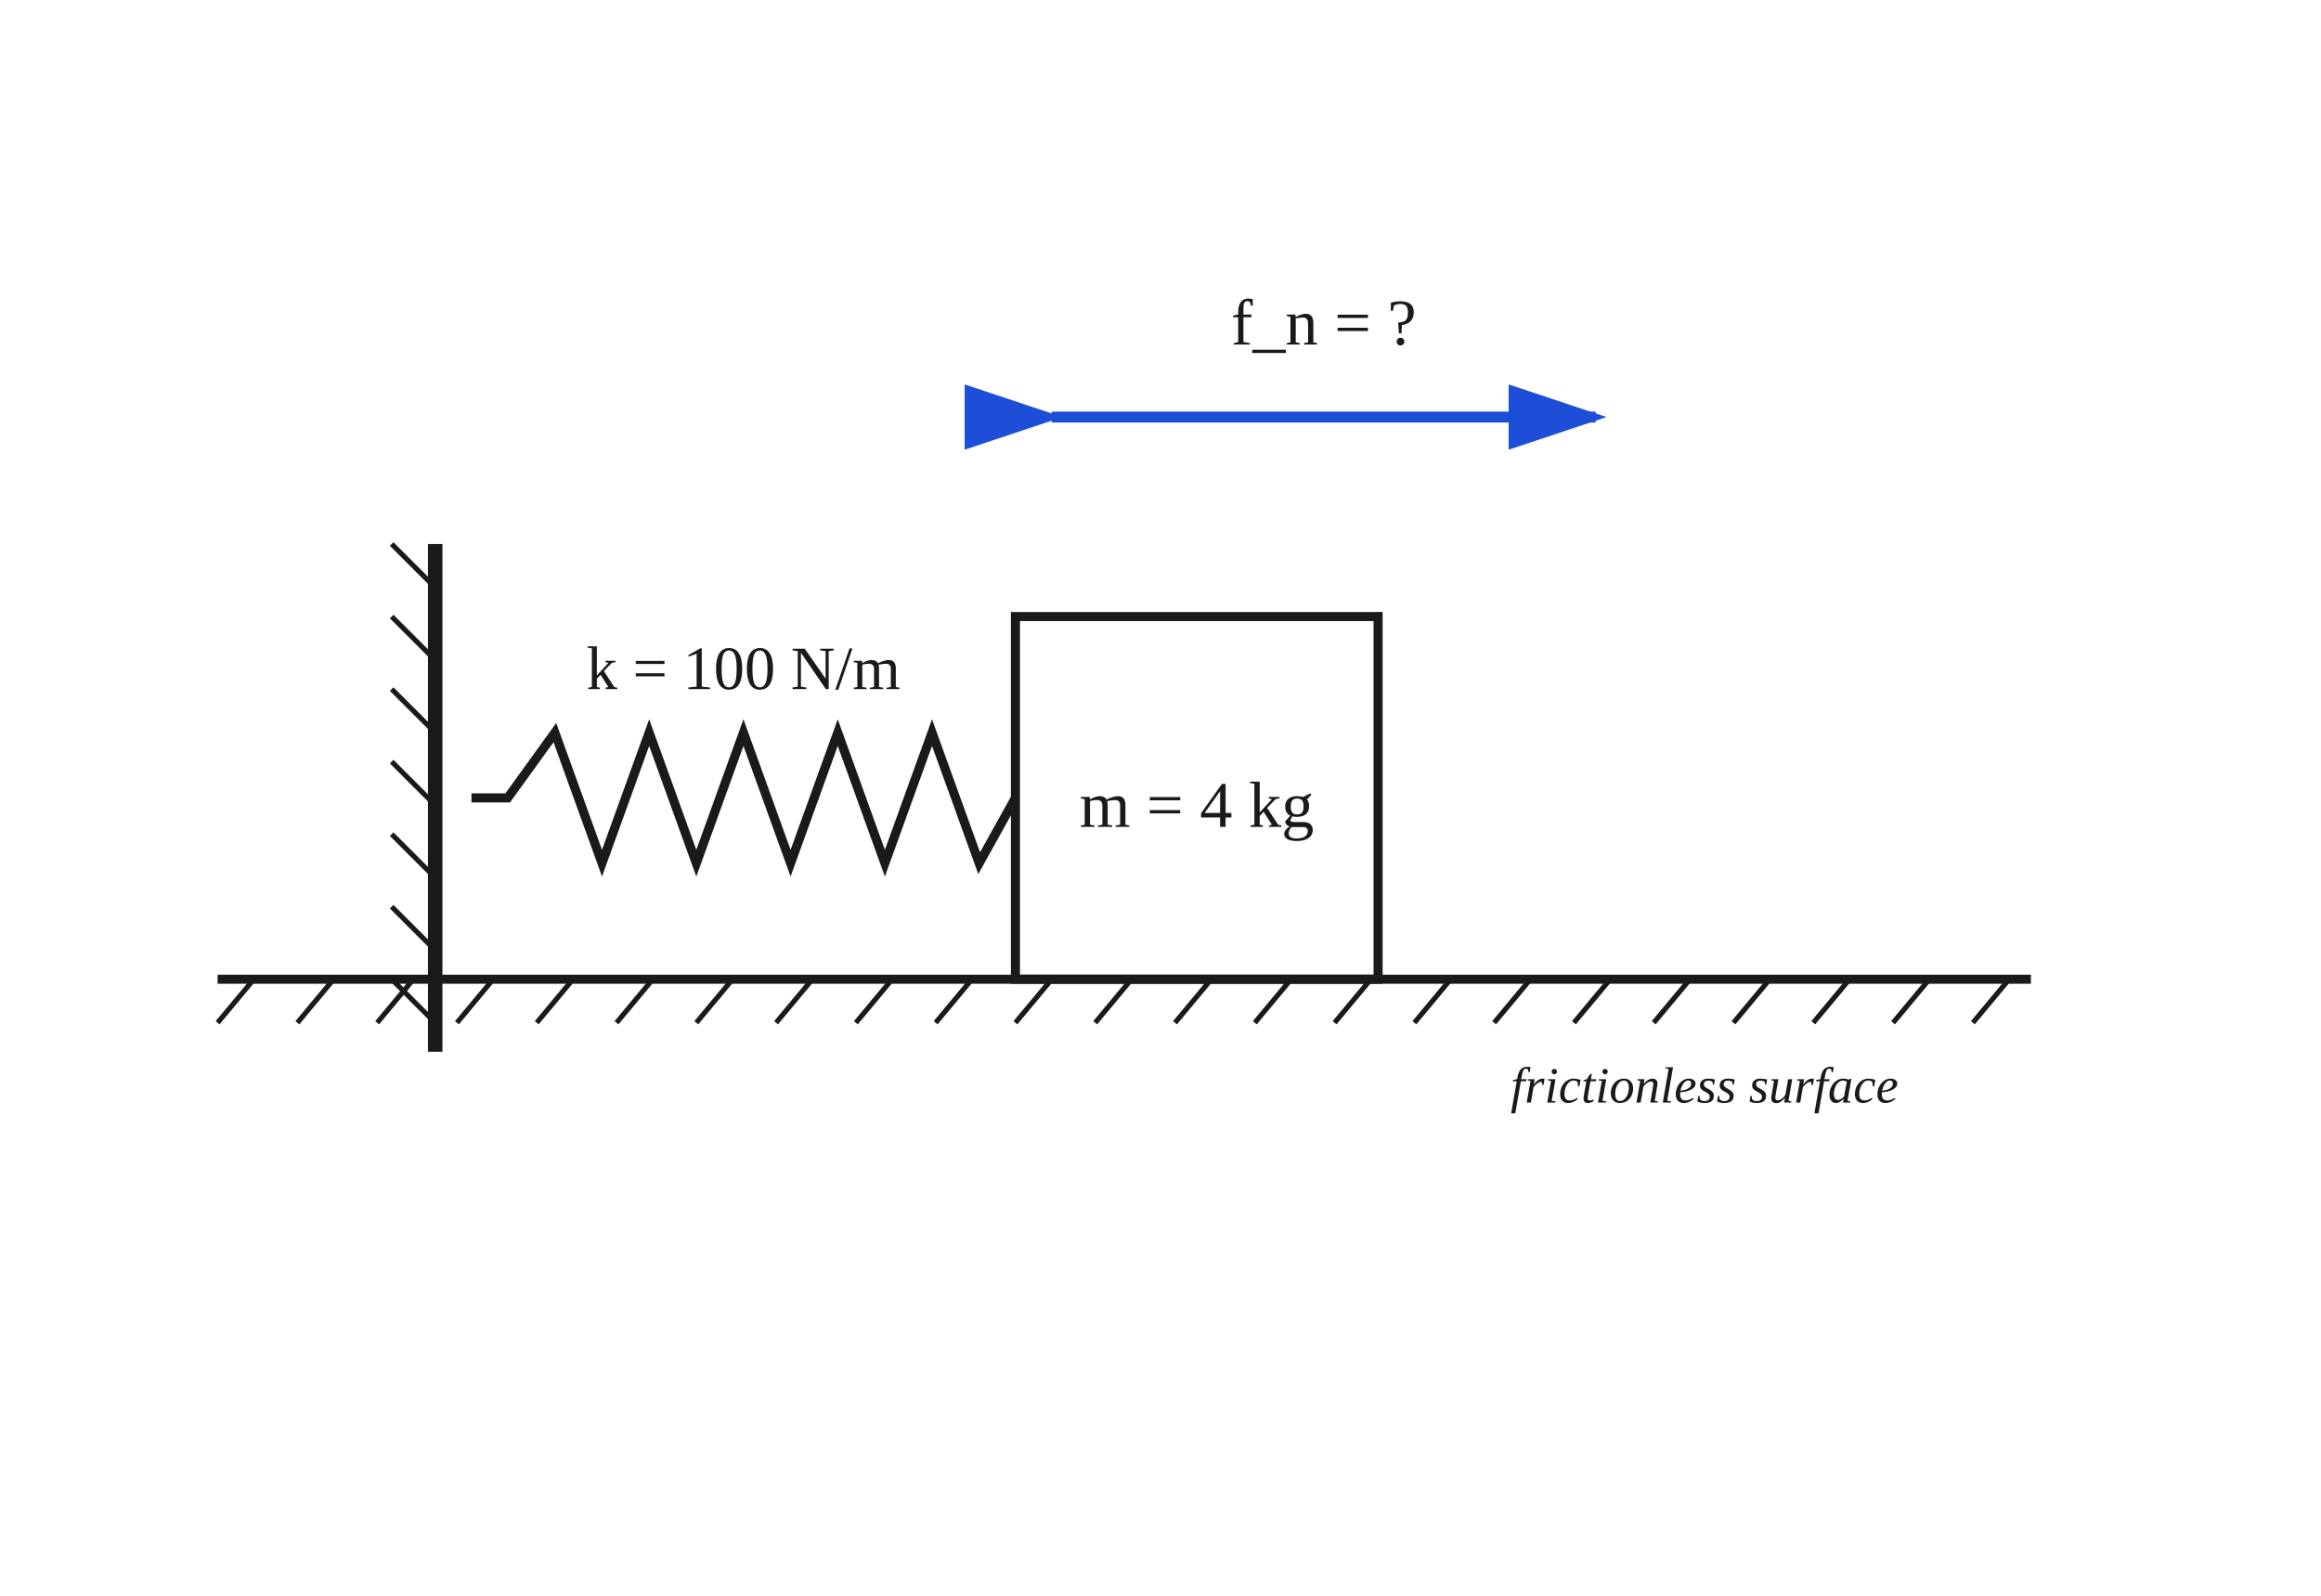
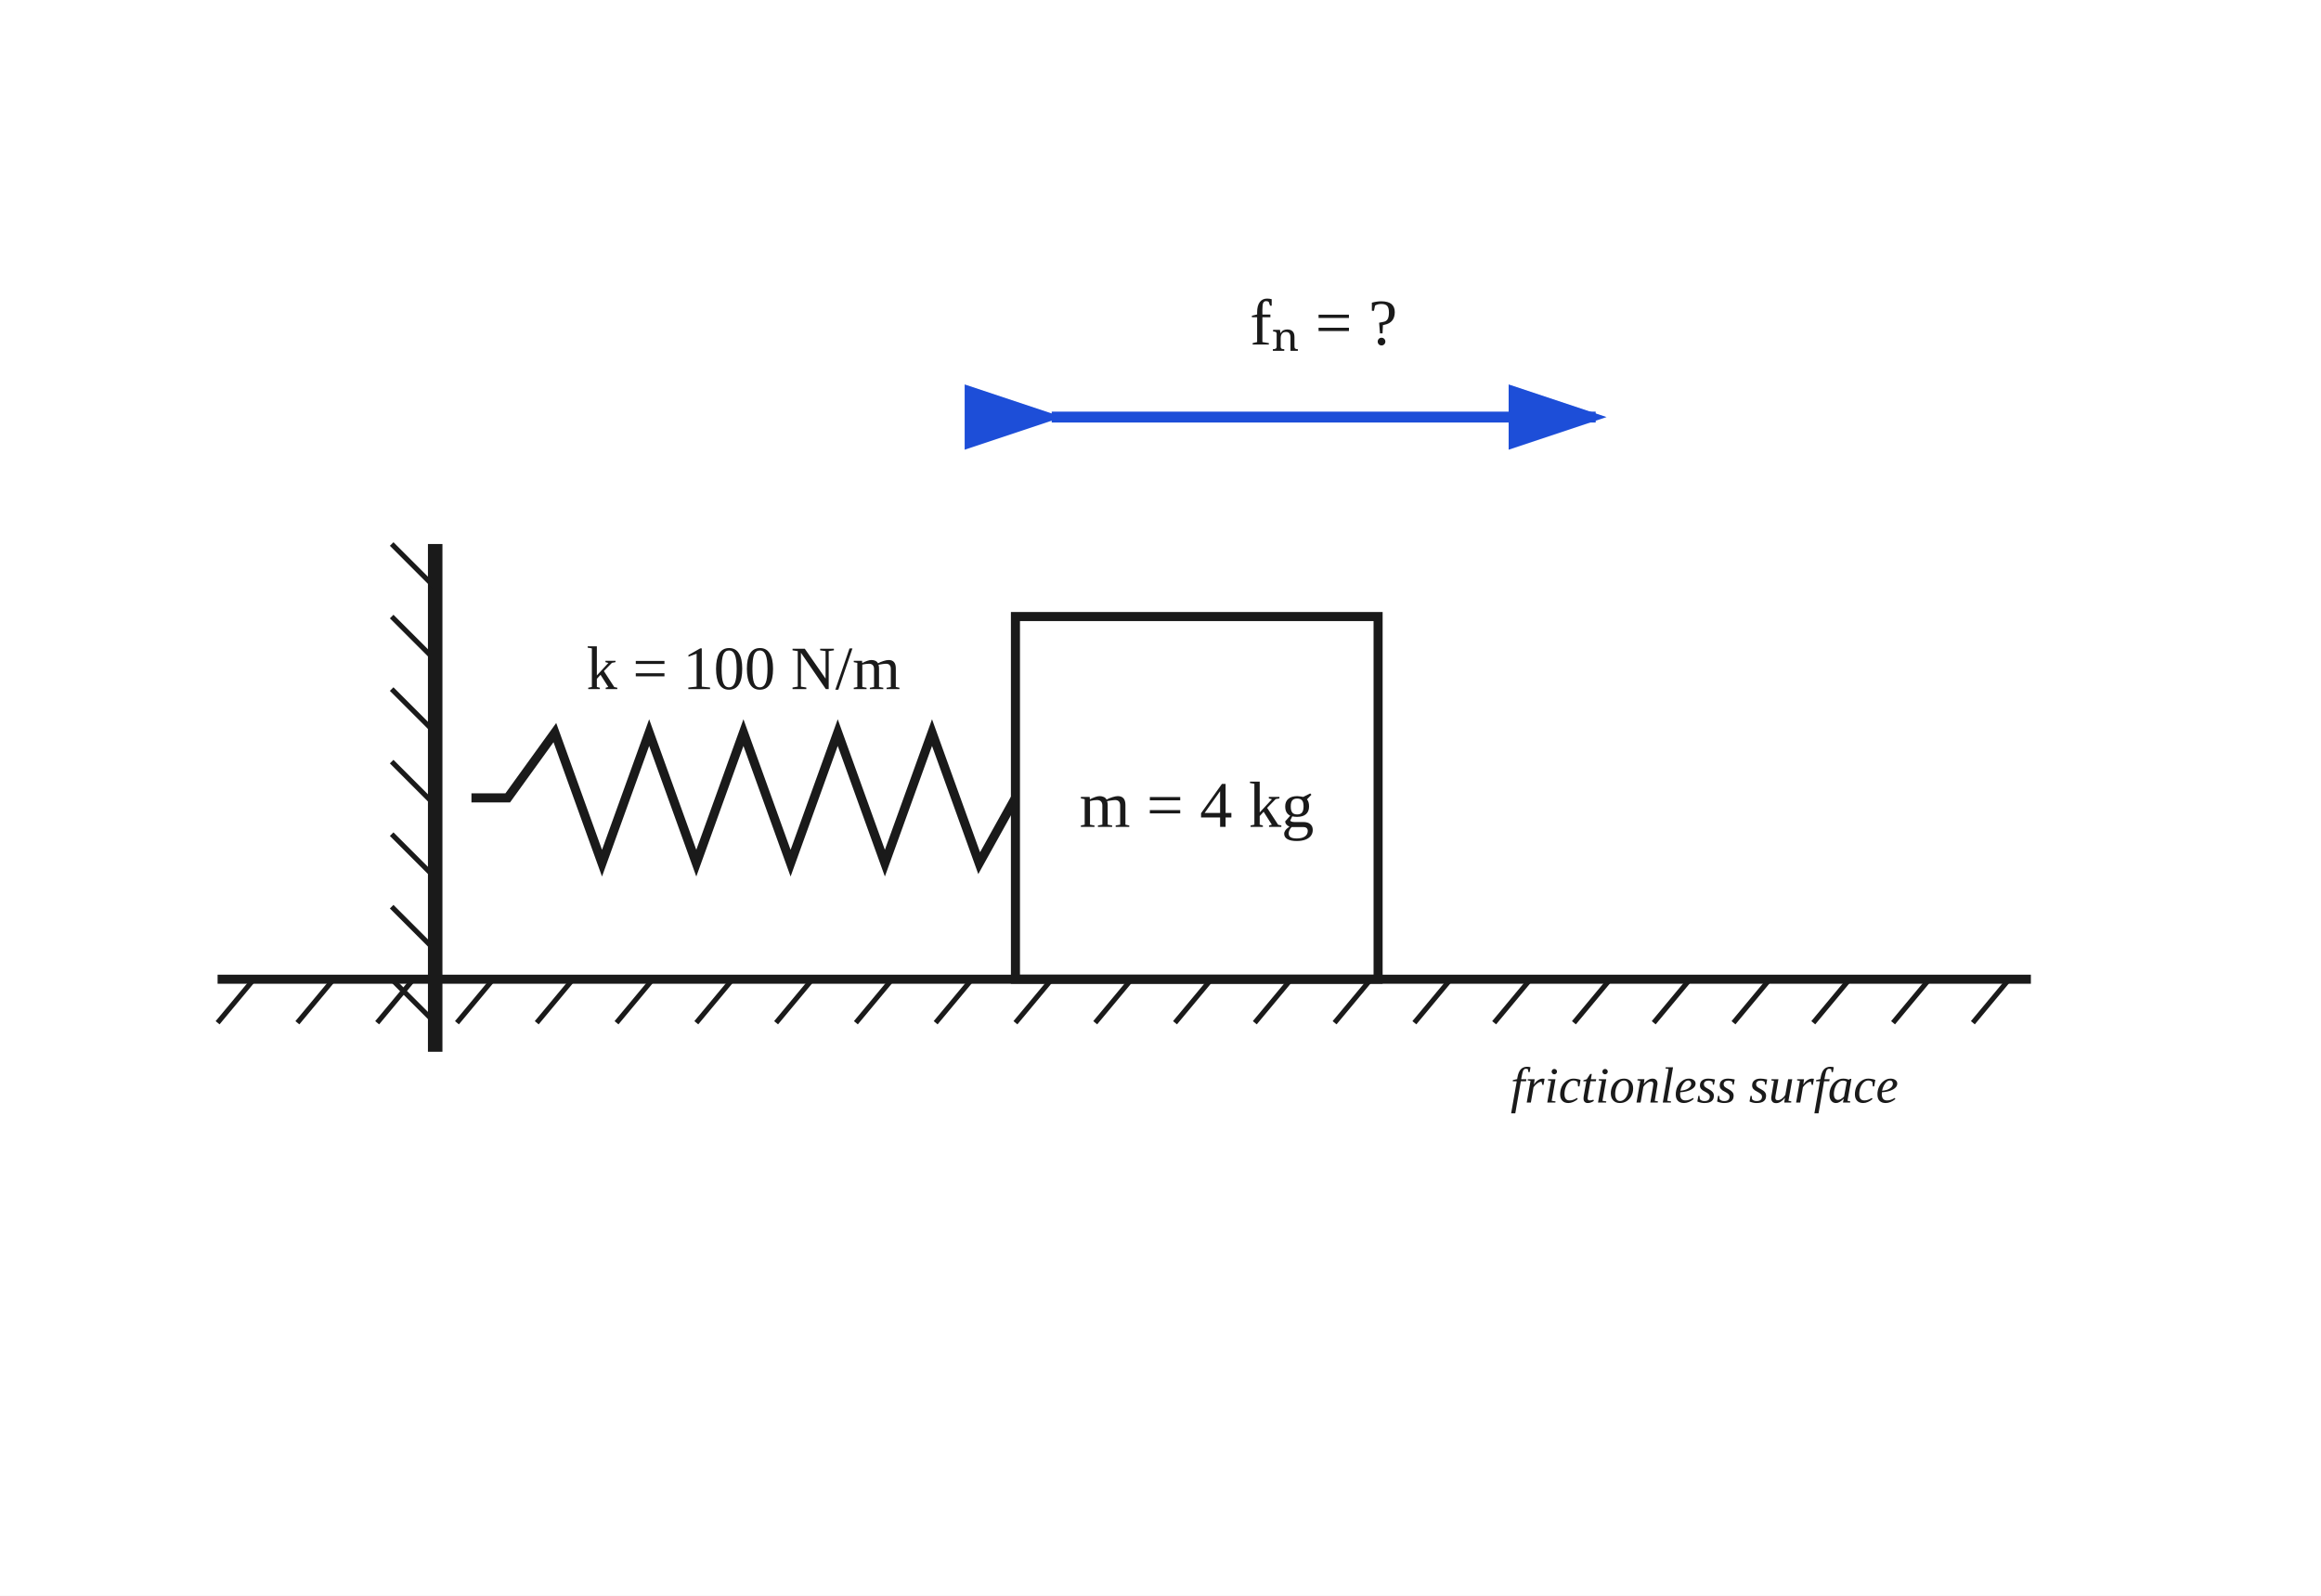
<svg xmlns="http://www.w3.org/2000/svg" width="640" height="440" viewBox="0 0 640 440" role="img" aria-label="Mass-spring system on a frictionless surface with natural frequency unknown">
  <rect width="640" height="440" fill="#ffffff" />
  <defs>
    <marker id="ah" markerWidth="10" markerHeight="10" refX="8" refY="3" orient="auto" markerUnits="strokeWidth">
      <path d="M0,0 L9,3 L0,6 Z" fill="#1a1a1a" />
    </marker>
    <marker id="ahb" markerWidth="10" markerHeight="10" refX="8" refY="3" orient="auto" markerUnits="strokeWidth">
      <path d="M0,0 L9,3 L0,6 Z" fill="#1d4ed8" />
    </marker>
  </defs>
  <line x1="290" y1="115" x2="440" y2="115" stroke="#1d4ed8" stroke-width="3" marker-start="url(#ahb)" marker-end="url(#ahb)" />
-   <text x="365" y="95" text-anchor="middle" font-family="Georgia, 'Times New Roman', serif" font-size="18" fill="#1a1a1a">f_n = ?</text>
+   <text x="365" y="95" text-anchor="middle" font-family="Georgia, 'Times New Roman', serif" font-size="18" fill="#1a1a1a">fₙ = ?</text>
  <line x1="120" y1="150" x2="120" y2="290" stroke="#1a1a1a" stroke-width="4" />
  <path d="M120,162 L108,150 M120,182 L108,170 M120,202 L108,190 M120,222 L108,210 M120,242 L108,230 M120,262 L108,250 M120,282 L108,270" stroke="#1a1a1a" stroke-width="1.4" />
  <path d="M130,220 L140,220 L153,202 L166,238 L179,202 L192,238 L205,202 L218,238 L231,202 L244,238 L257,202 L270,238 L280,220" fill="none" stroke="#1a1a1a" stroke-width="2.5" />
  <text x="205" y="190" text-anchor="middle" font-family="Georgia, 'Times New Roman', serif" font-size="17" fill="#1a1a1a">k = 100 N/m</text>
  <rect x="280" y="170" width="100" height="100" fill="#ffffff" stroke="#1a1a1a" stroke-width="2.5" />
  <text x="330" y="228" text-anchor="middle" font-family="Georgia, 'Times New Roman', serif" font-size="18" fill="#1a1a1a">m = 4 kg</text>
  <line x1="60" y1="270" x2="560" y2="270" stroke="#1a1a1a" stroke-width="2.5" />
  <path d="M70,270 L60,282 M92,270 L82,282 M114,270 L104,282 M136,270 L126,282 M158,270 L148,282 M180,270 L170,282 M202,270 L192,282 M224,270 L214,282 M246,270 L236,282 M268,270 L258,282 M290,270 L280,282 M312,270 L302,282 M334,270 L324,282 M356,270 L346,282 M378,270 L368,282 M400,270 L390,282 M422,270 L412,282 M444,270 L434,282 M466,270 L456,282 M488,270 L478,282 M510,270 L500,282 M532,270 L522,282 M554,270 L544,282" stroke="#1a1a1a" stroke-width="1.4" />
  <text x="470" y="304" text-anchor="middle" font-family="Georgia, 'Times New Roman', serif" font-size="14" font-style="italic" fill="#1a1a1a">frictionless surface</text>
</svg>
